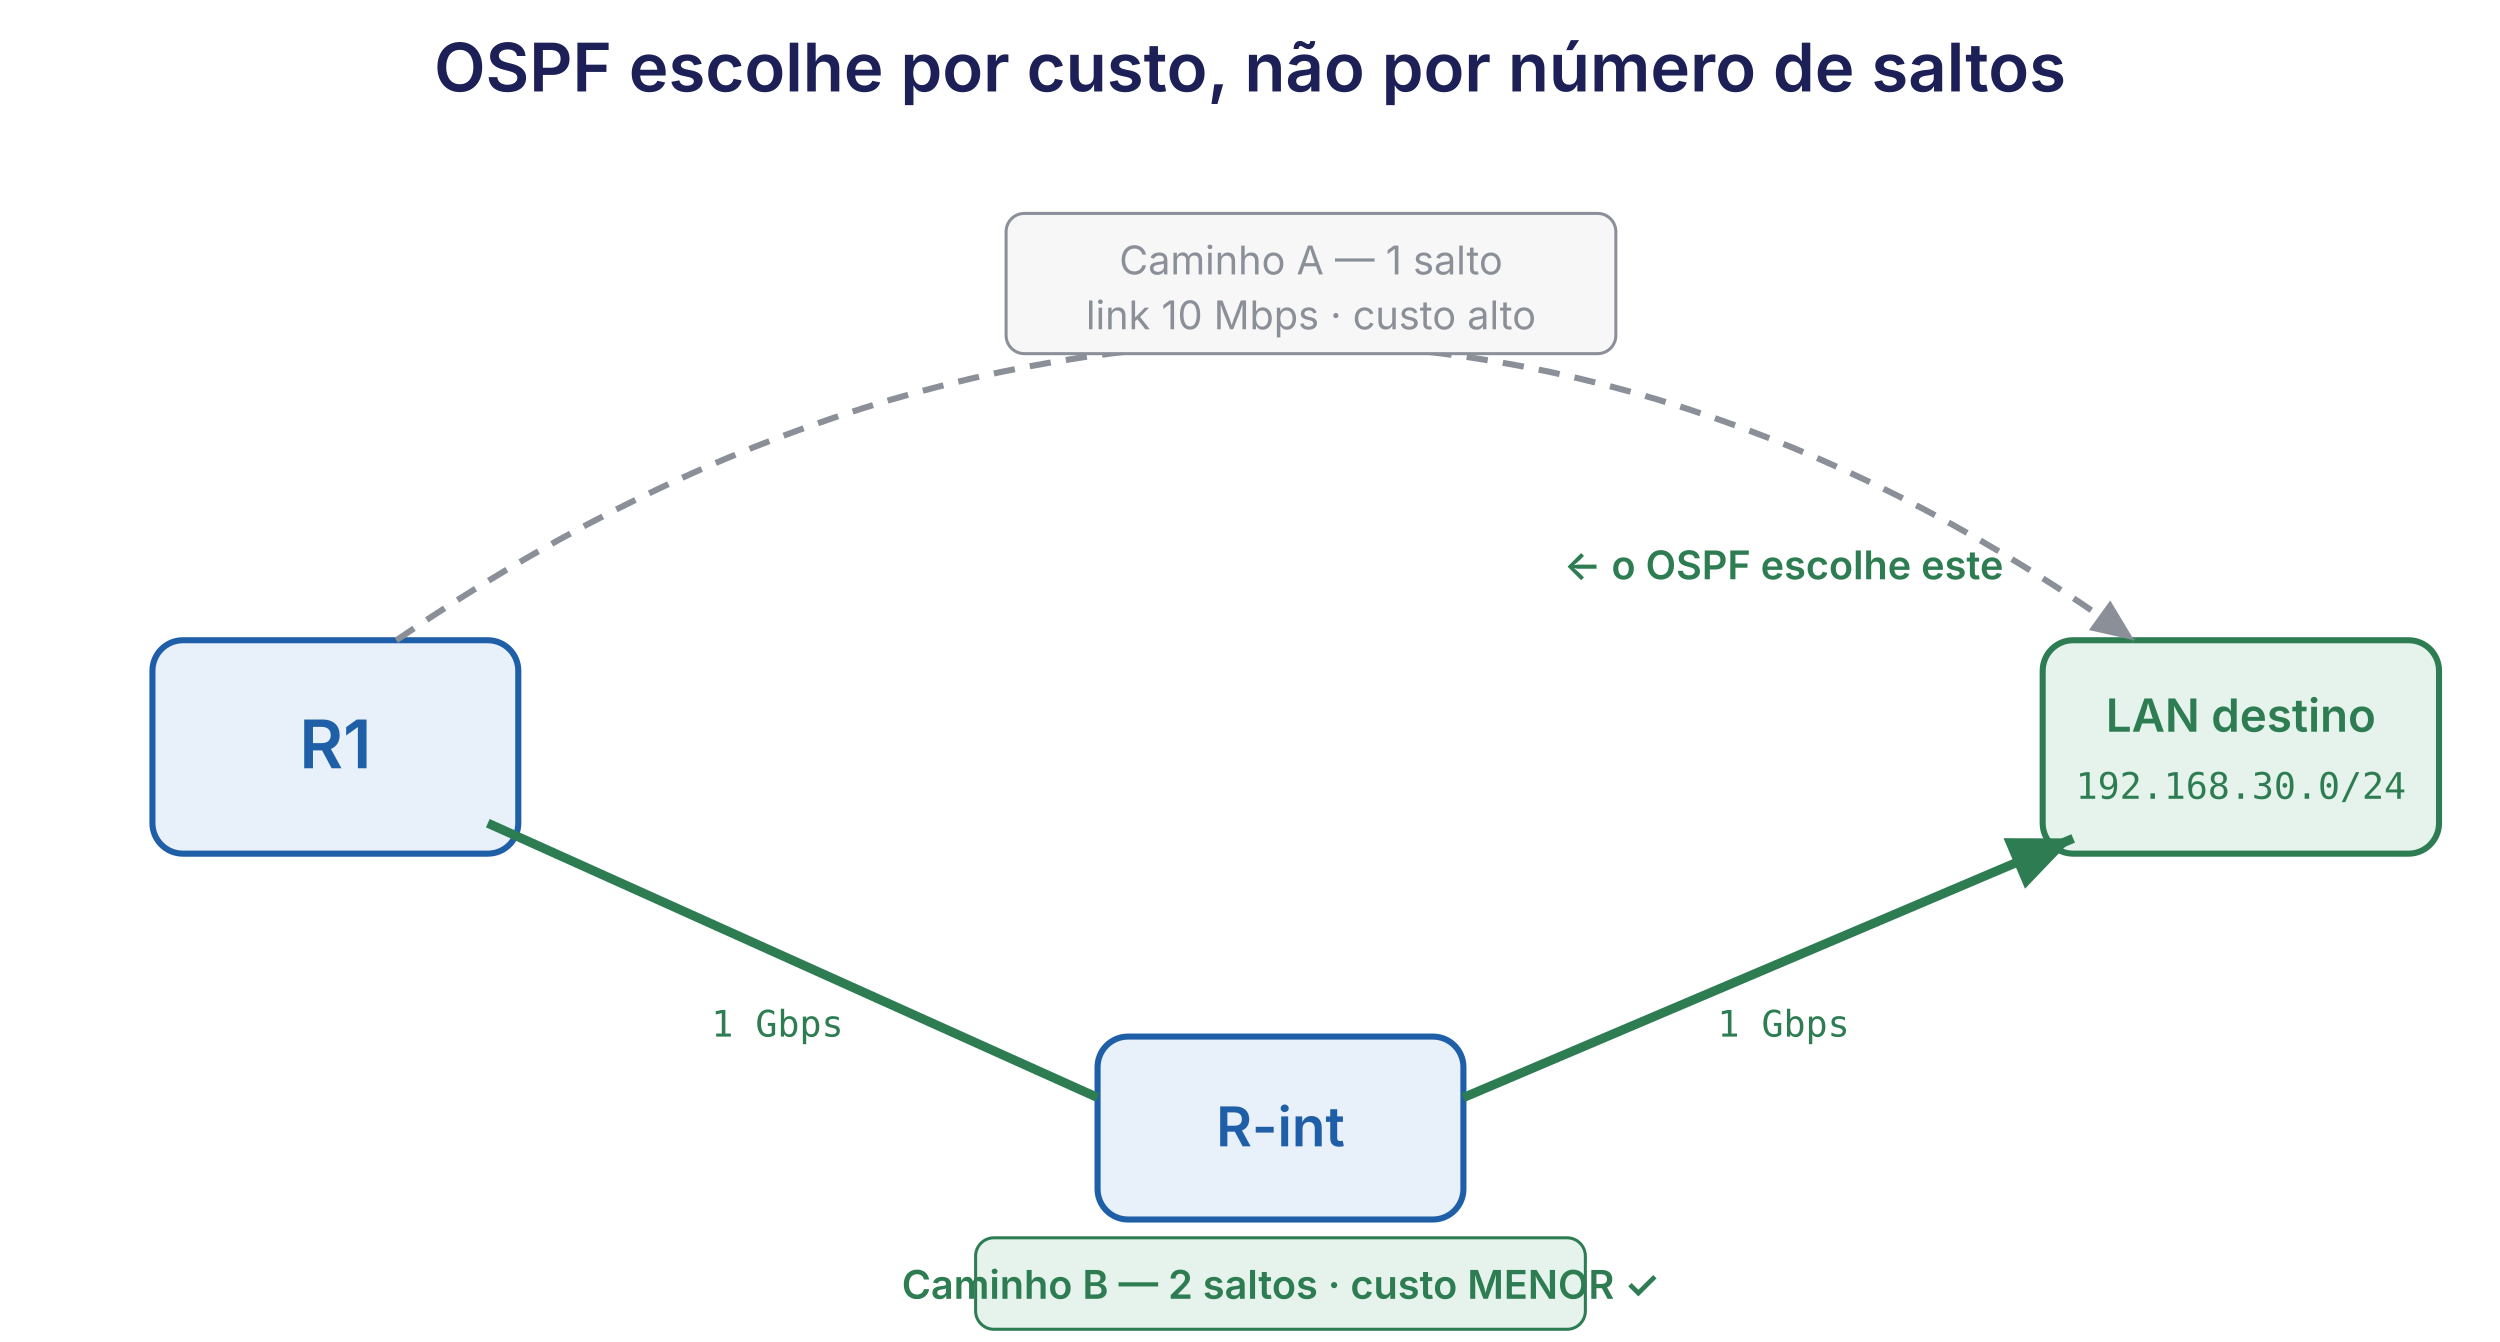
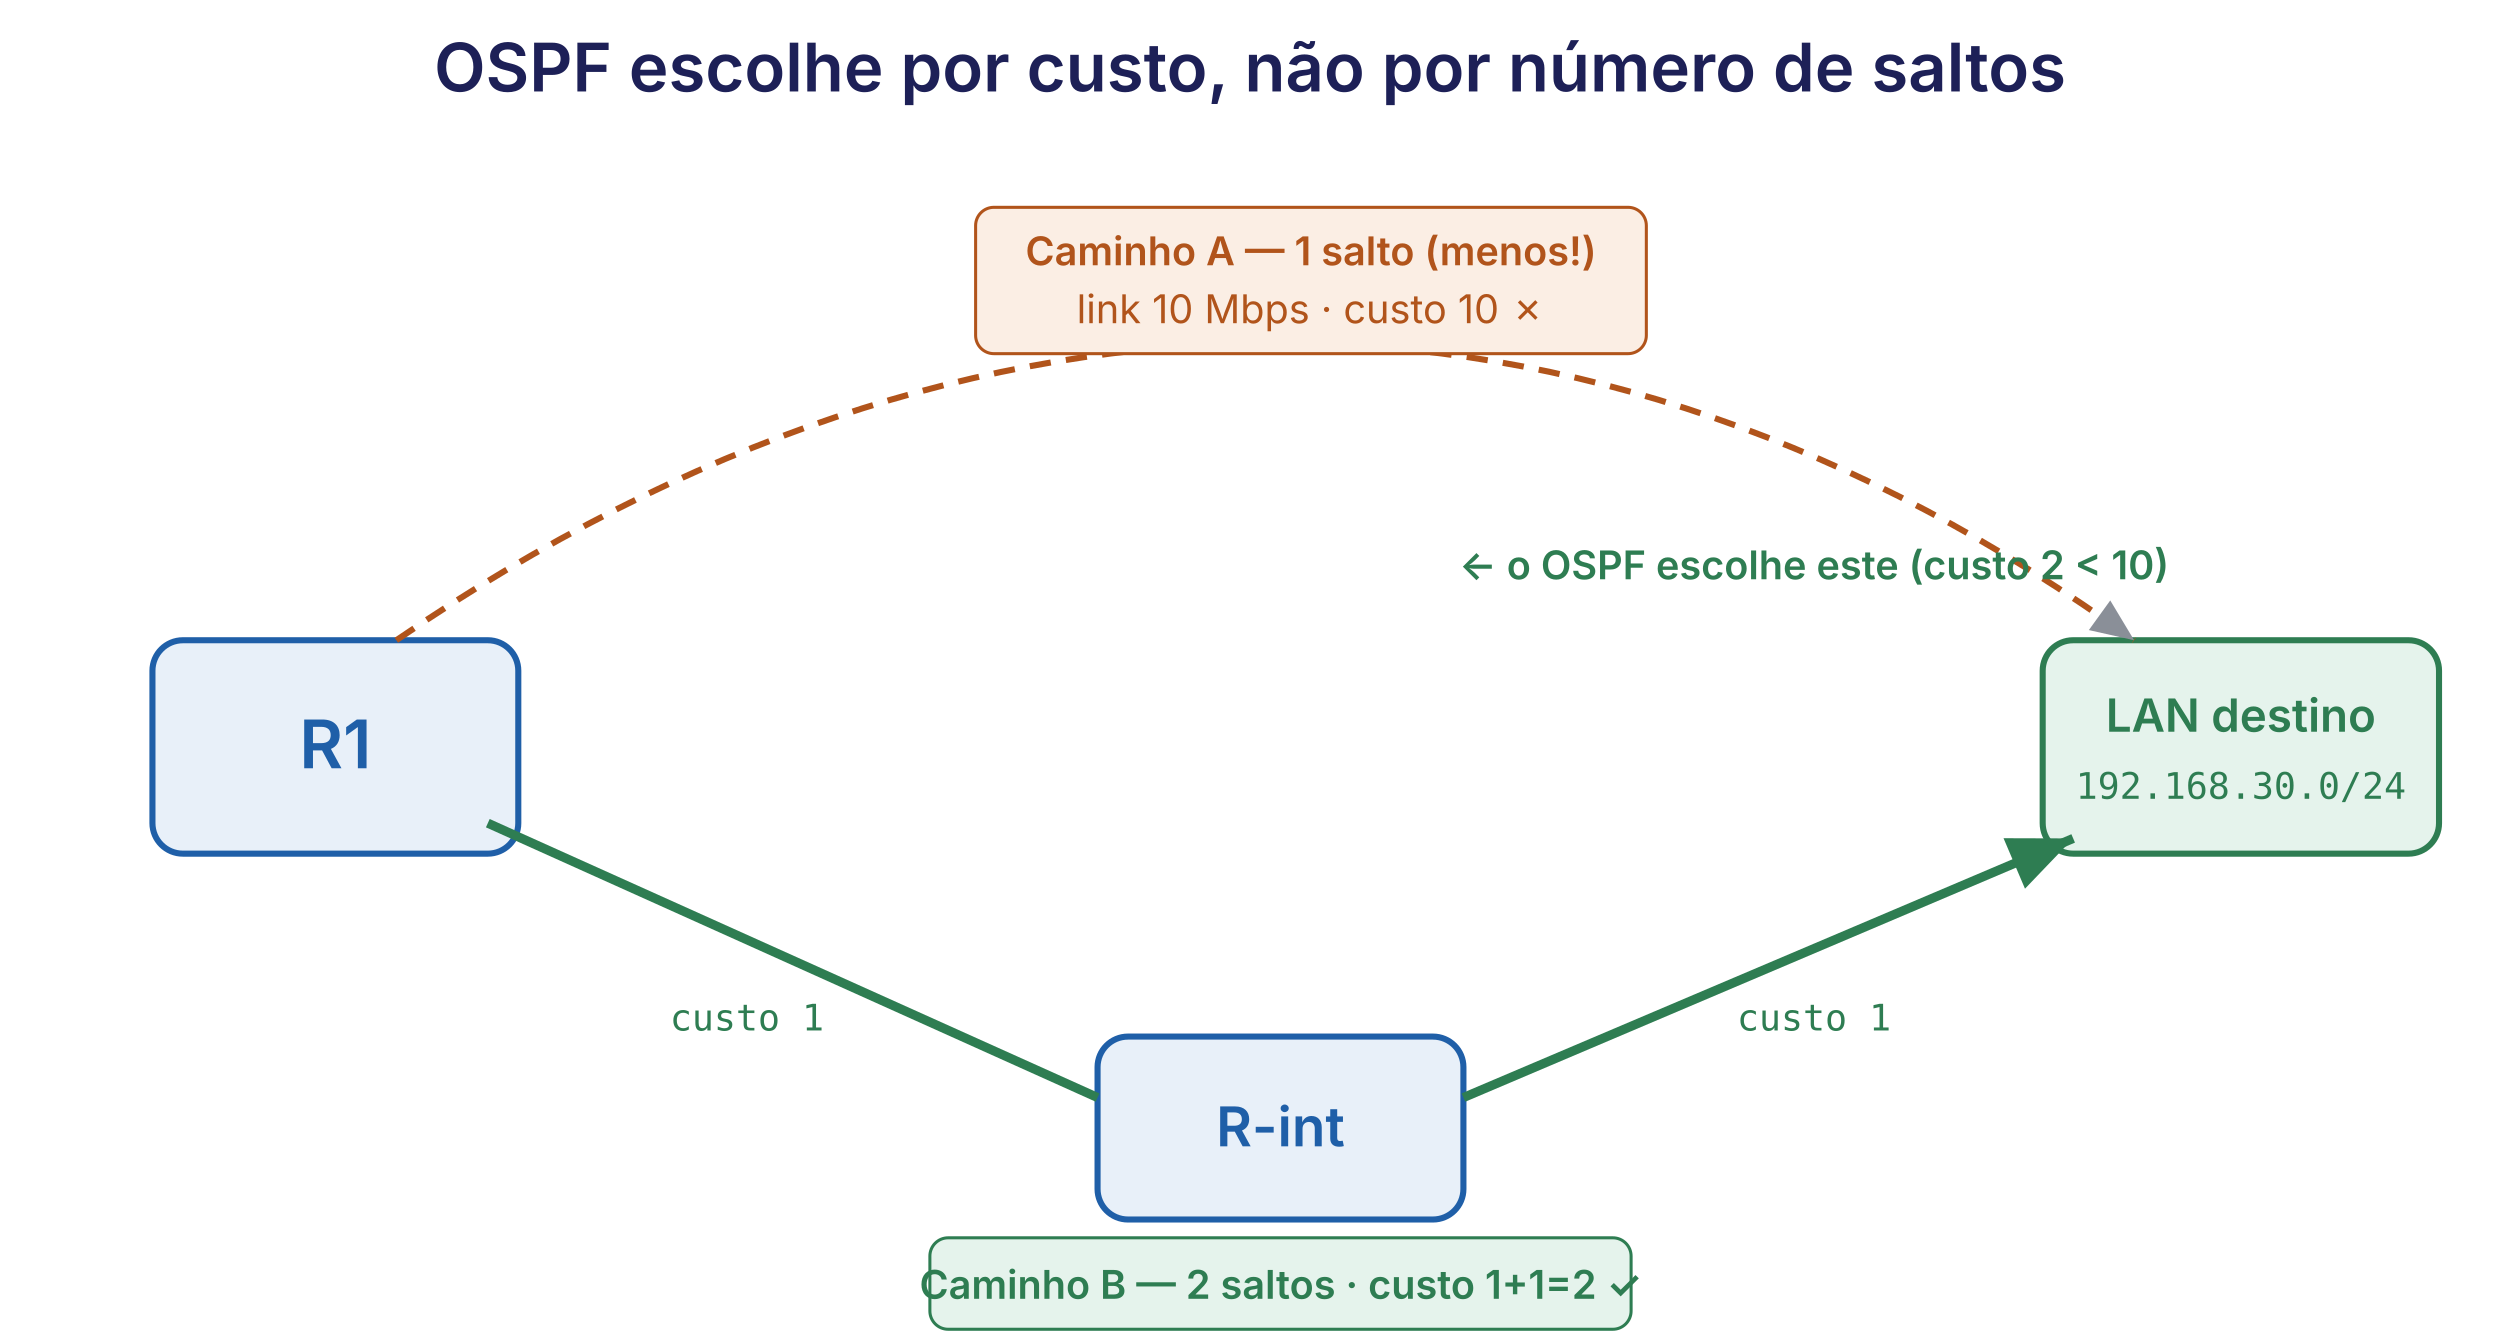
<svg xmlns="http://www.w3.org/2000/svg" viewBox="-20 -40 820 440" width="820" font-family="system-ui, -apple-system, Segoe UI, sans-serif">
  <defs>
    <marker id="g" markerWidth="9" markerHeight="9" refX="7" refY="3" orient="auto">
      <path d="M0,0 L7,3 L0,6 Z" fill="#2e7d52" />
    </marker>
    <marker id="o" markerWidth="9" markerHeight="9" refX="7" refY="3" orient="auto">
      <path d="M0,0 L7,3 L0,6 Z" fill="#8a8f98" />
    </marker>
  </defs>
  <text x="390" y="-10" text-anchor="middle" font-size="22" fill="#1d2057" font-weight="600">OSPF escolhe por custo, não por número de saltos</text>
  <rect x="30" y="170" width="120" height="70" rx="10" fill="#e8f0f9" stroke="#1f5fa8" stroke-width="2" />
  <text x="90" y="212" text-anchor="middle" font-size="22" fill="#1f5fa8" font-weight="600">R1</text>
  <rect x="650" y="170" width="130" height="70" rx="10" fill="#e5f3ec" stroke="#2e7d52" stroke-width="2" />
  <text x="715" y="200" text-anchor="middle" font-size="15" fill="#2e7d52" font-weight="600">LAN destino</text>
  <text x="715" y="222" text-anchor="middle" font-size="12" fill="#2e7d52" font-family="monospace">192.168.30.0/24</text>
-   <path d="M110,170 C 300,40 500,40 680,170" fill="none" stroke="#8a8f98" stroke-width="2" stroke-dasharray="7 5" marker-end="url(#o)" />
-   <rect x="310" y="30" width="200" height="46" rx="6" fill="#f7f7f8" stroke="#8a8f98" stroke-width="1" />
-   <text x="410" y="50" text-anchor="middle" font-size="13" fill="#8a8f98">Caminho A — 1 salto</text>
-   <text x="410" y="68" text-anchor="middle" font-size="13" fill="#8a8f98">link 10 Mbps · custo alto</text>
+   <path d="M110,170 C 300,40 500,40 680,170" fill="none" stroke="#b1541b" stroke-width="2" stroke-dasharray="7 5" marker-end="url(#o)" />
+   <rect x="300" y="28" width="220" height="48" rx="6" fill="#fbeee4" stroke="#b1541b" stroke-width="1" />
+   <text x="410" y="47" text-anchor="middle" font-size="13" fill="#b1541b" font-weight="600">Caminho A — 1 salto (menos!)</text>
+   <text x="410" y="66" text-anchor="middle" font-size="13" fill="#b1541b">link 10 Mbps · custo 10 ✗</text>
  <rect x="340" y="300" width="120" height="60" rx="10" fill="#e8f0f9" stroke="#1f5fa8" stroke-width="2" />
  <text x="400" y="336" text-anchor="middle" font-size="18" fill="#1f5fa8" font-weight="600">R-int</text>
  <line x1="140" y1="230" x2="340" y2="320" stroke="#2e7d52" stroke-width="3" />
  <line x1="460" y1="320" x2="660" y2="235" stroke="#2e7d52" stroke-width="3" marker-end="url(#g)" />
-   <text x="235" y="300" text-anchor="middle" font-size="12" fill="#2e7d52" font-family="monospace">1 Gbps</text>
-   <text x="565" y="300" text-anchor="middle" font-size="12" fill="#2e7d52" font-family="monospace">1 Gbps</text>
-   <rect x="300" y="366" width="200" height="30" rx="6" fill="#e5f3ec" stroke="#2e7d52" stroke-width="1" />
-   <text x="400" y="386" text-anchor="middle" font-size="13" fill="#2e7d52" font-weight="600">Caminho B — 2 saltos · custo MENOR ✓</text>
-   <text x="565" y="150" text-anchor="middle" font-size="13" fill="#2e7d52" font-weight="600">← o OSPF escolhe este</text>
+   <text x="225" y="298" text-anchor="middle" font-size="12" fill="#2e7d52" font-family="monospace">custo 1</text>
+   <text x="575" y="298" text-anchor="middle" font-size="12" fill="#2e7d52" font-family="monospace">custo 1</text>
+   <rect x="285" y="366" width="230" height="30" rx="6" fill="#e5f3ec" stroke="#2e7d52" stroke-width="1" />
+   <text x="400" y="386" text-anchor="middle" font-size="13" fill="#2e7d52" font-weight="600">Caminho B — 2 saltos · custo 1+1=2 ✓</text>
+   <text x="575" y="150" text-anchor="middle" font-size="13" fill="#2e7d52" font-weight="600">← o OSPF escolhe este (custo 2 &lt; 10)</text>
</svg>
